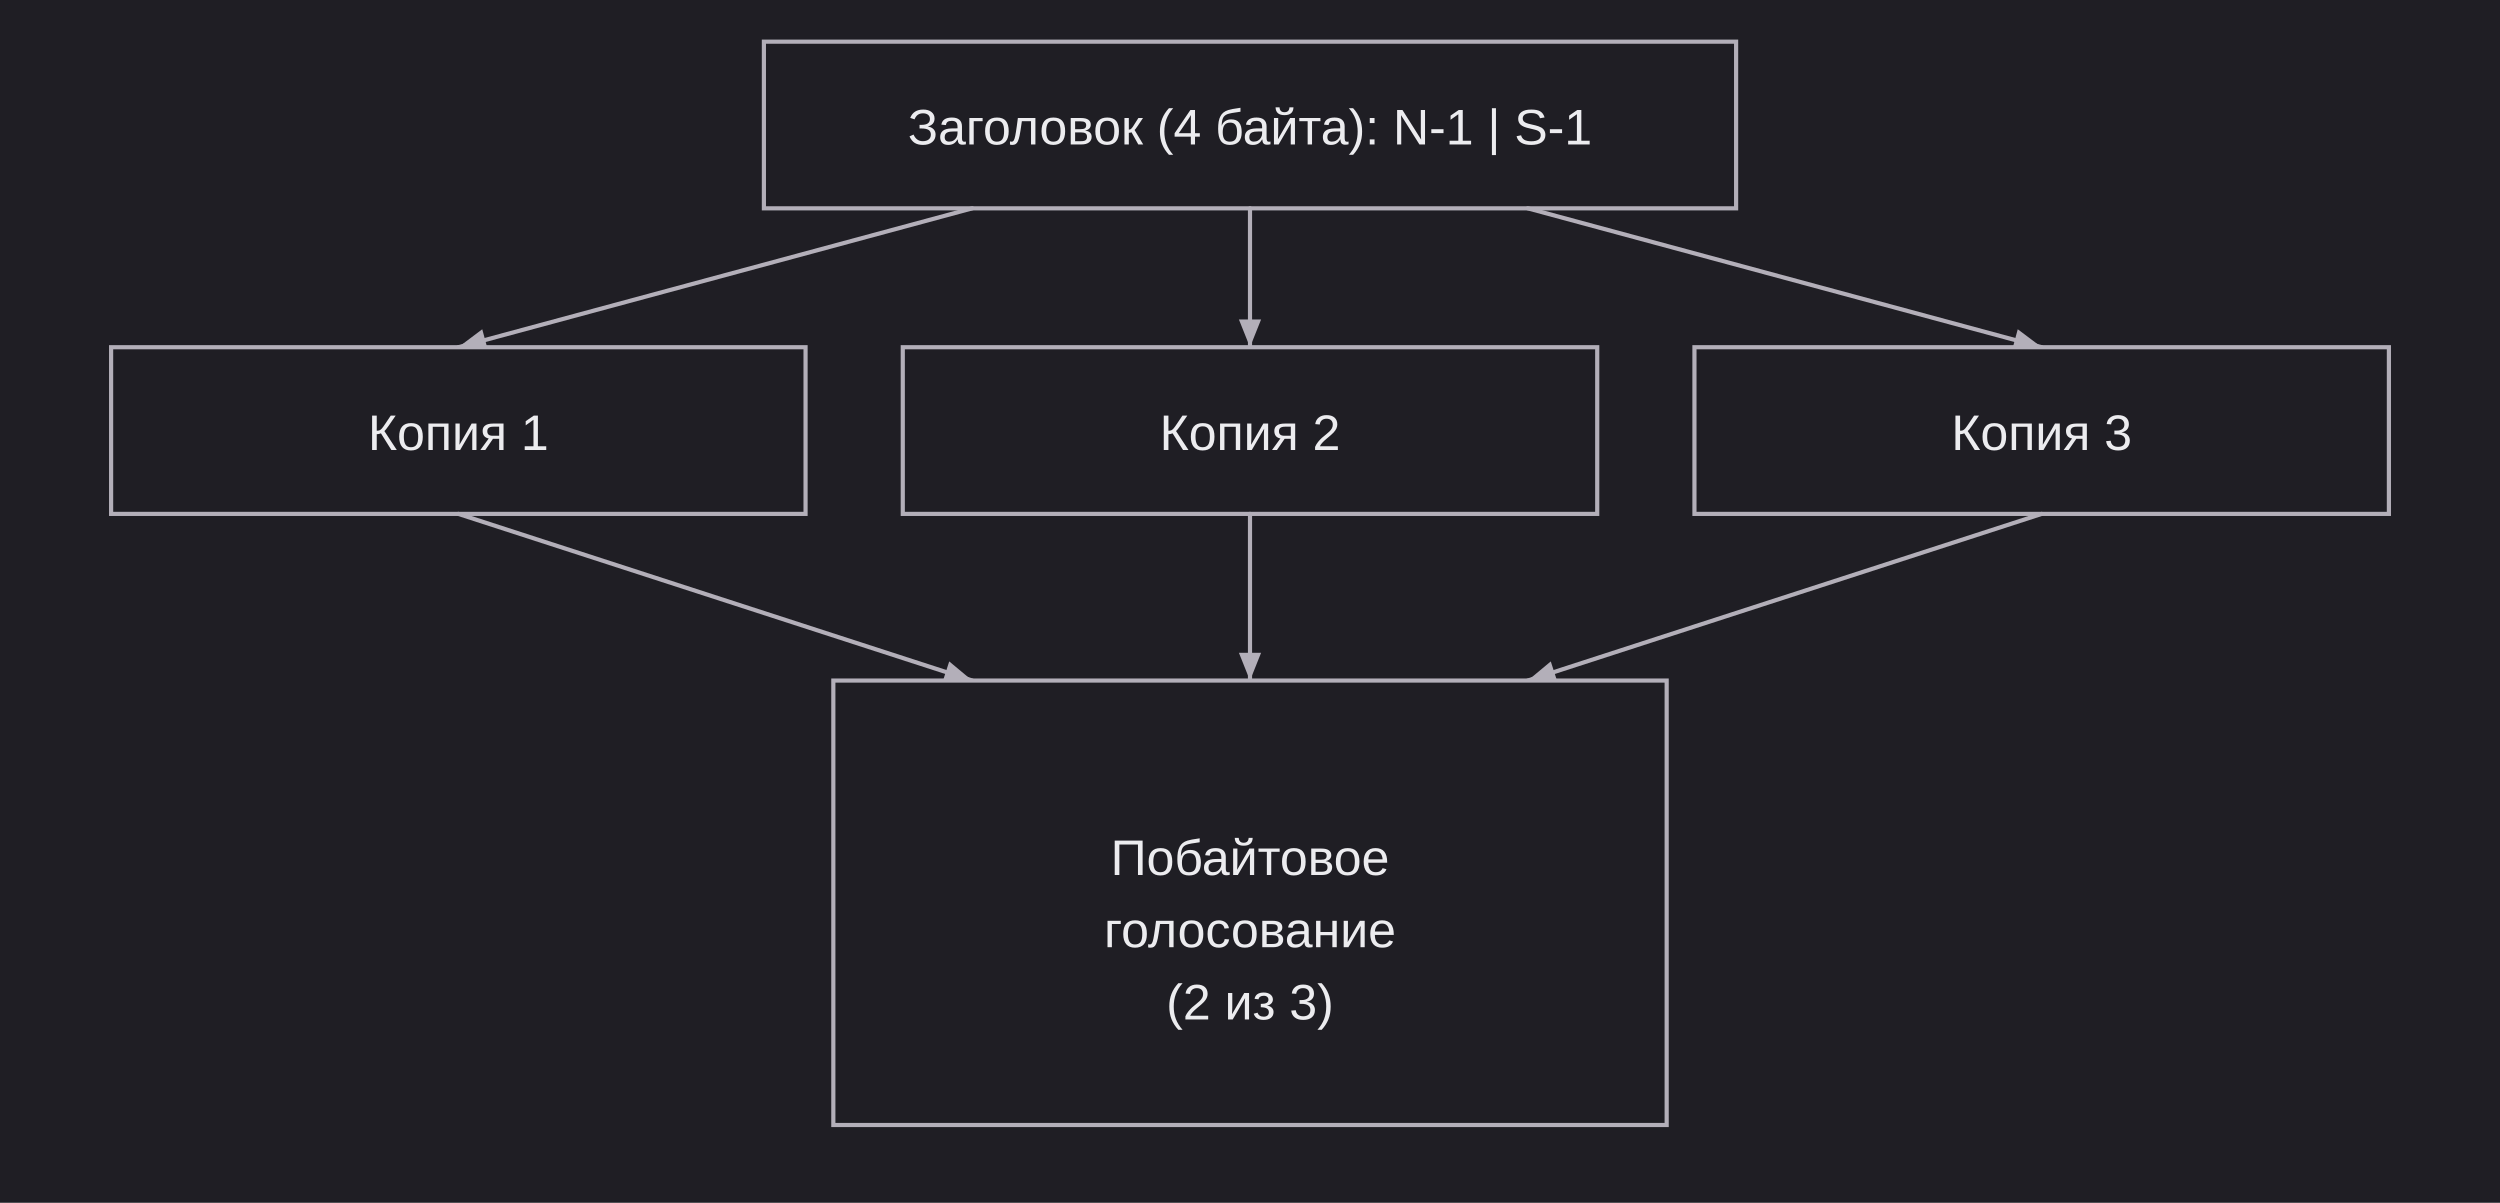
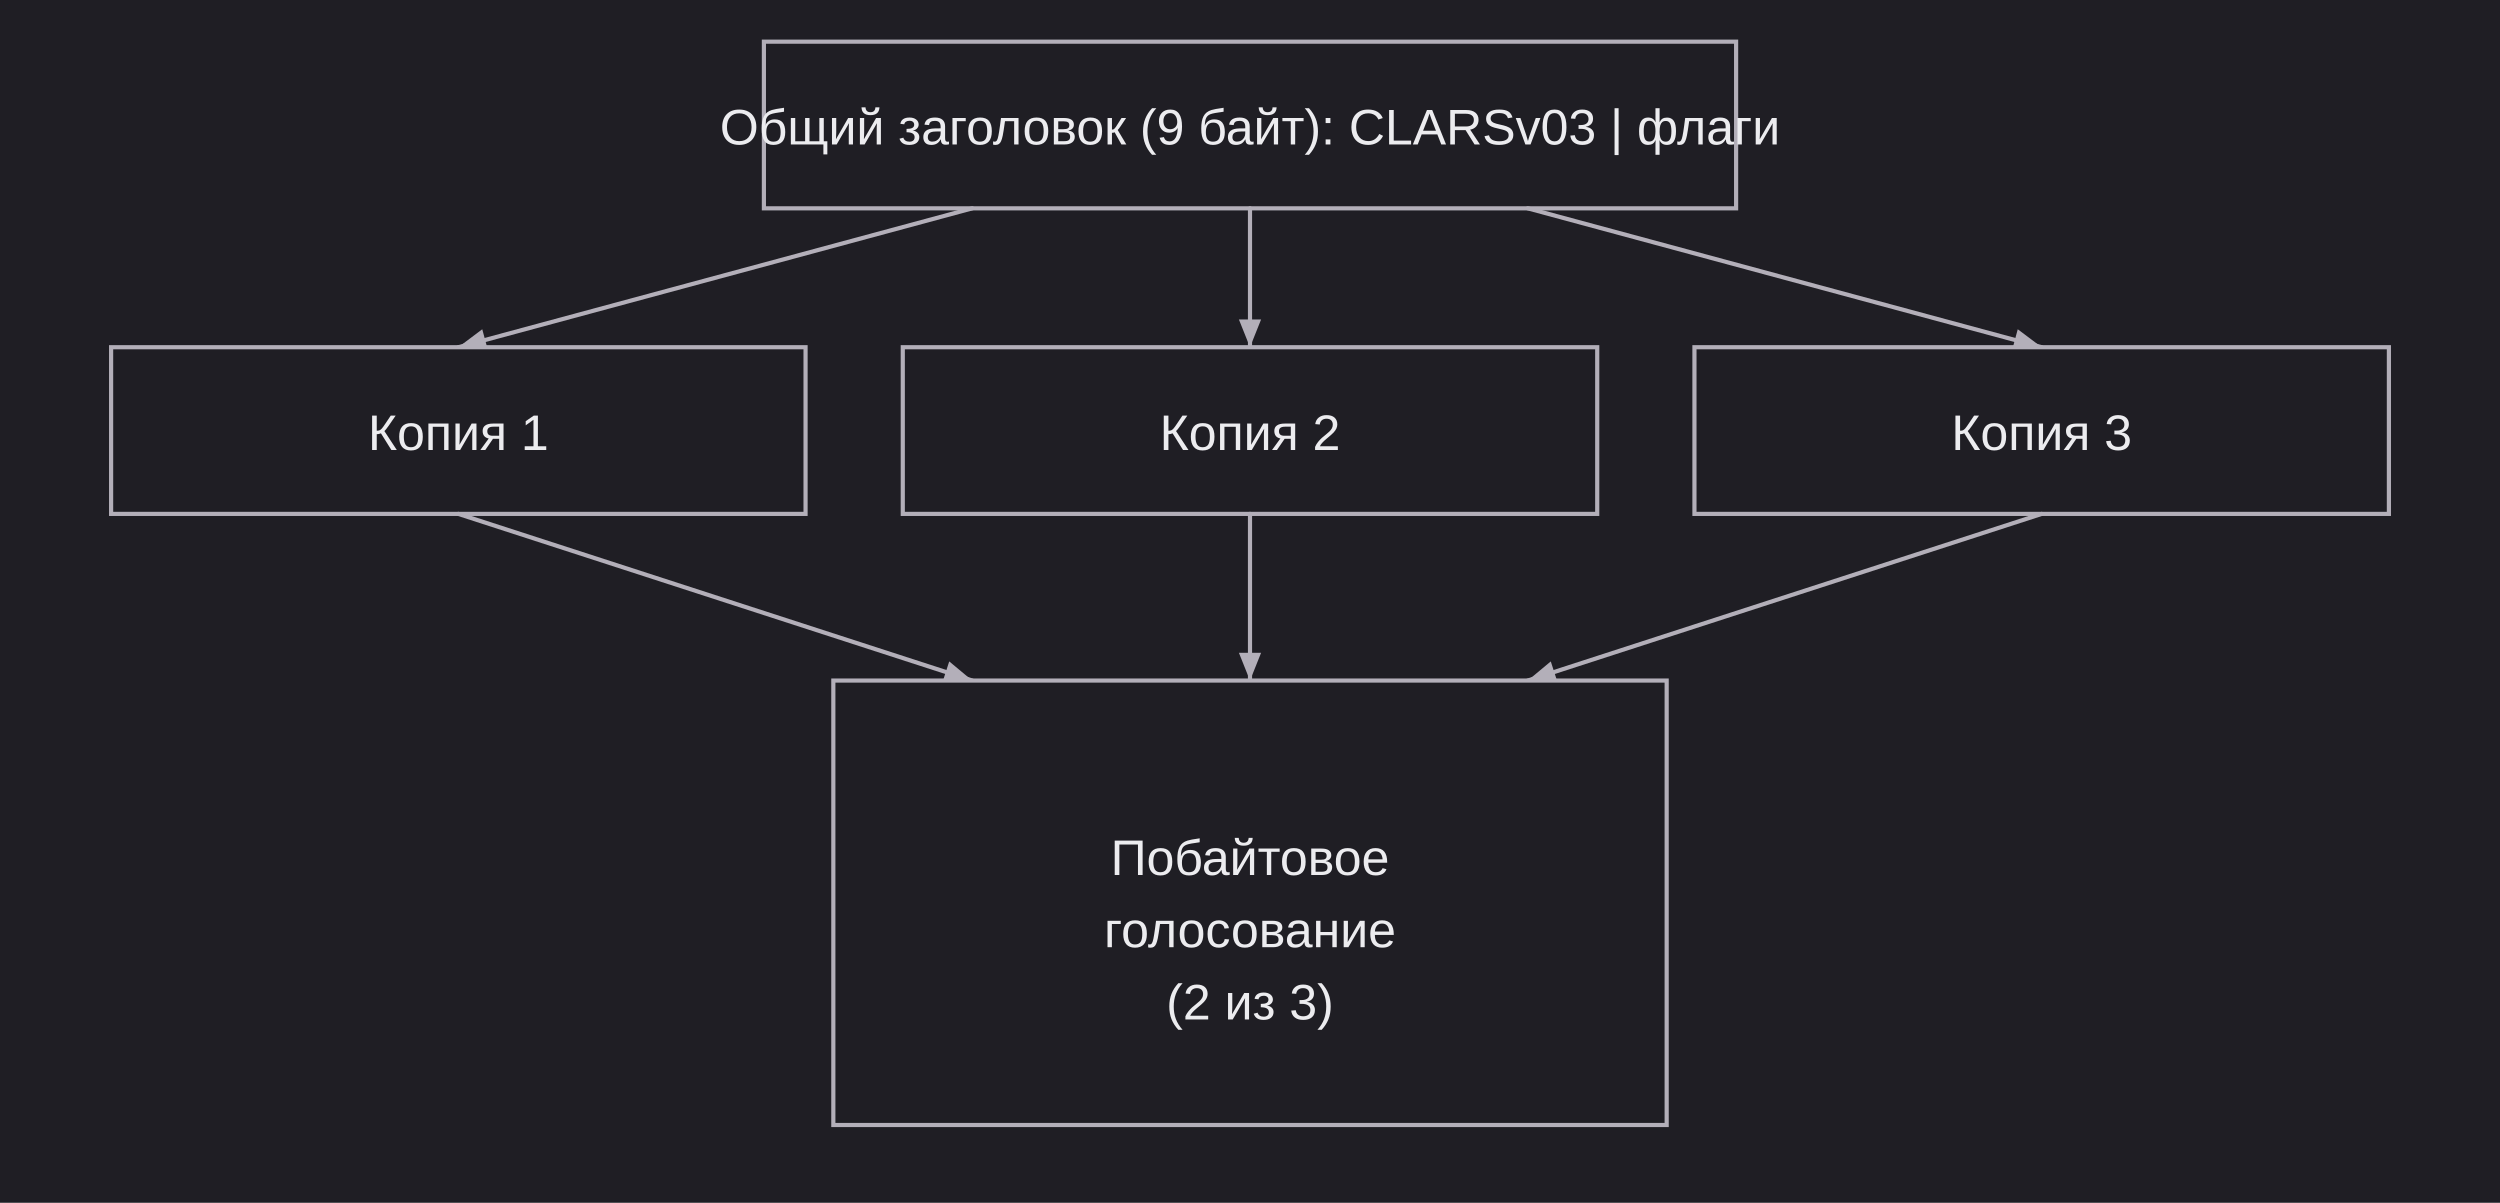
<svg xmlns="http://www.w3.org/2000/svg" width="900" height="433" viewBox="0 45 900 433">
  <defs>
    <marker id="arrow" viewBox="0 0 10 10" refX="10" refY="5" markerWidth="10" markerHeight="10" markerUnits="userSpaceOnUse" orient="auto">
      <path d="M 0 1 L 10 5 L 0 9 Z" fill="#b3afb9" />
    </marker>
  </defs>
  <rect x="0" y="45" width="900" height="433.0" fill="#1f1e24" />
  <g id="drawing">
    <rect x="275" y="60" width="350" height="60" fill="#1f1e24" stroke="#b3afb9" stroke-width="1.5" />
-     <text x="450" y="97" text-anchor="middle" font-family="Arial" font-size="18px" fill="#ececef">Заголовок (4 байта): N-1 | S-1</text>
+     <text x="450" y="97" text-anchor="middle" font-family="Arial" font-size="18px" fill="#ececef">Общий заголовок (9 байт): CLARSv03 | флаги</text>
    <path d="M 350 120 L 165 170" fill="none" stroke="#b3afb9" stroke-width="1.5" stroke-linecap="round" marker-end="url(#arrow)" />
    <path d="M 450 120 L 450 170" fill="none" stroke="#b3afb9" stroke-width="1.5" stroke-linecap="round" marker-end="url(#arrow)" />
    <path d="M 550 120 L 735 170" fill="none" stroke="#b3afb9" stroke-width="1.5" stroke-linecap="round" marker-end="url(#arrow)" />
    <rect x="40" y="170" width="250" height="60" fill="#1f1e24" stroke="#b3afb9" stroke-width="1.5" />
    <text x="165" y="207" text-anchor="middle" font-family="Arial" font-size="18px" fill="#ececef">Копия 1</text>
    <rect x="325" y="170" width="250" height="60" fill="#1f1e24" stroke="#b3afb9" stroke-width="1.5" />
    <text x="450" y="207" text-anchor="middle" font-family="Arial" font-size="18px" fill="#ececef">Копия 2</text>
    <rect x="610" y="170" width="250" height="60" fill="#1f1e24" stroke="#b3afb9" stroke-width="1.5" />
    <text x="735" y="207" text-anchor="middle" font-family="Arial" font-size="18px" fill="#ececef">Копия 3</text>
    <path d="M 165 230 L 350 290" fill="none" stroke="#b3afb9" stroke-width="1.5" stroke-linecap="round" marker-end="url(#arrow)" />
    <path d="M 450 230 L 450 290" fill="none" stroke="#b3afb9" stroke-width="1.5" stroke-linecap="round" marker-end="url(#arrow)" />
    <path d="M 735 230 L 550 290" fill="none" stroke="#b3afb9" stroke-width="1.5" stroke-linecap="round" marker-end="url(#arrow)" />
    <rect x="300" y="290" width="300" height="160" fill="#1f1e24" stroke="#b3afb9" stroke-width="1.5" />
    <text x="450" y="360" text-anchor="middle" font-family="Arial" font-size="18px" fill="#ececef">Побайтовое</text>
    <text x="450" y="386" text-anchor="middle" font-family="Arial" font-size="18px" fill="#ececef">голосование</text>
    <text x="450" y="412" text-anchor="middle" font-family="Arial" font-size="18px" fill="#ececef">(2 из 3)</text>
  </g>
</svg>
